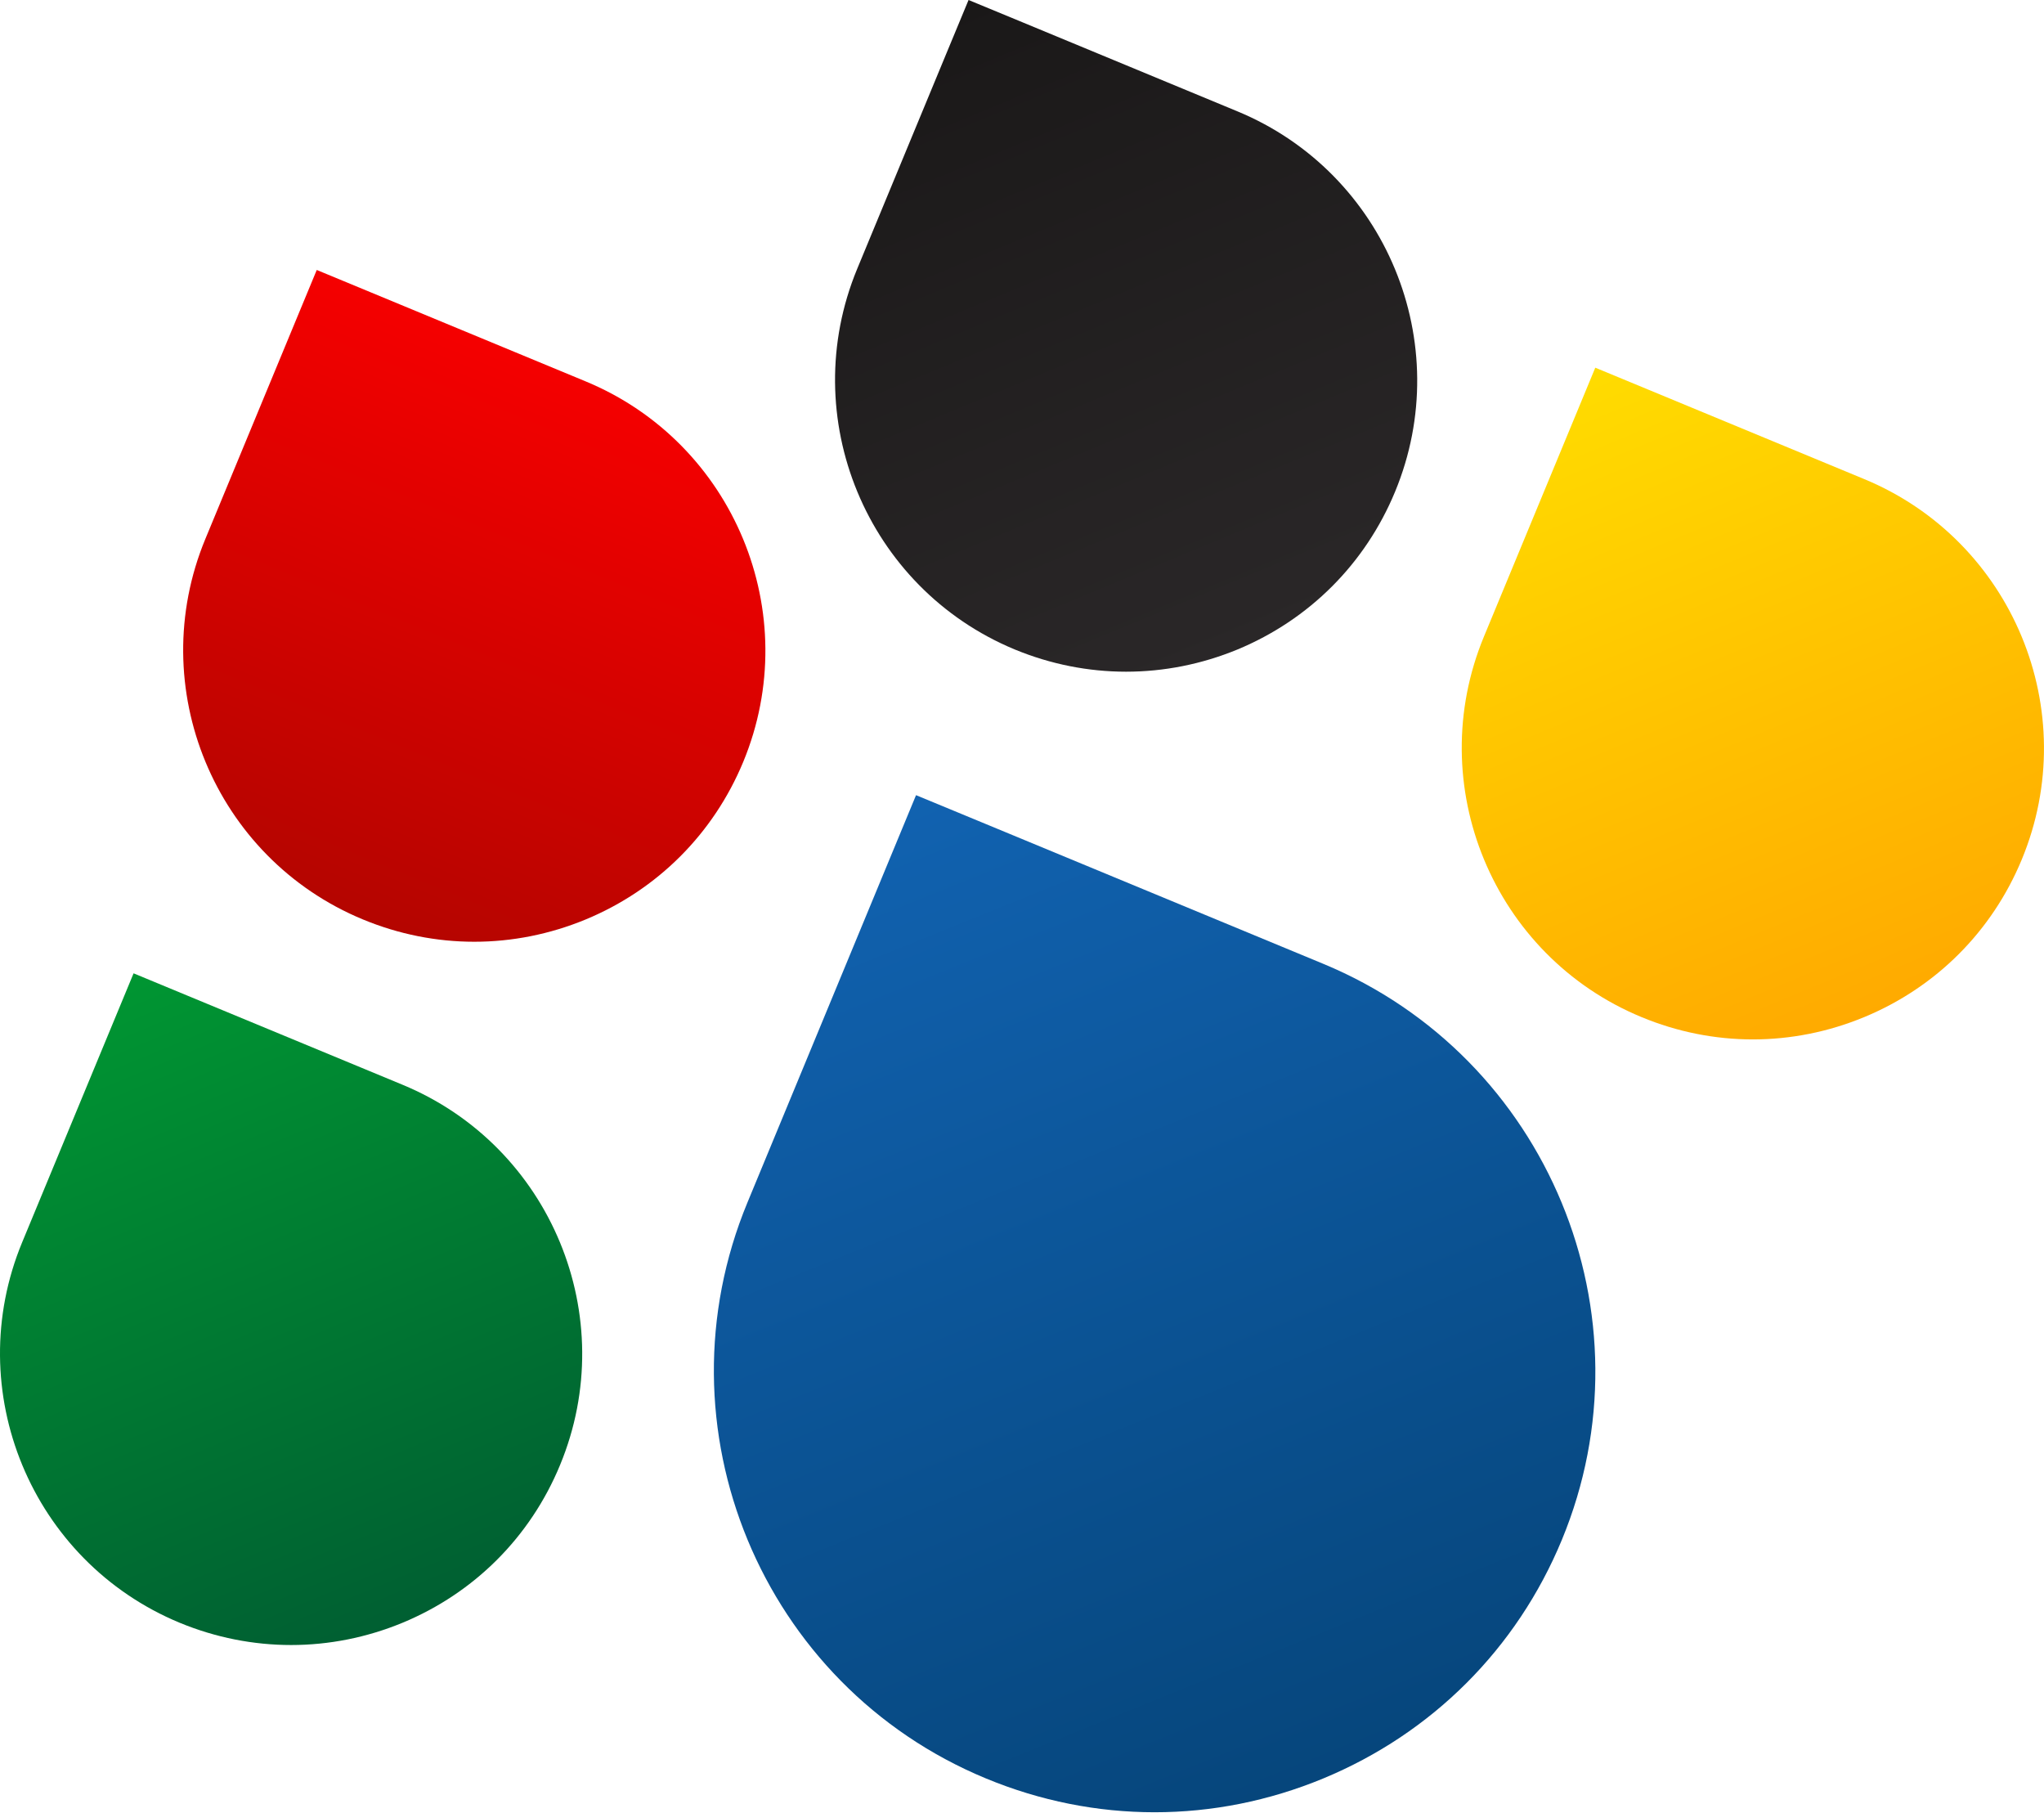
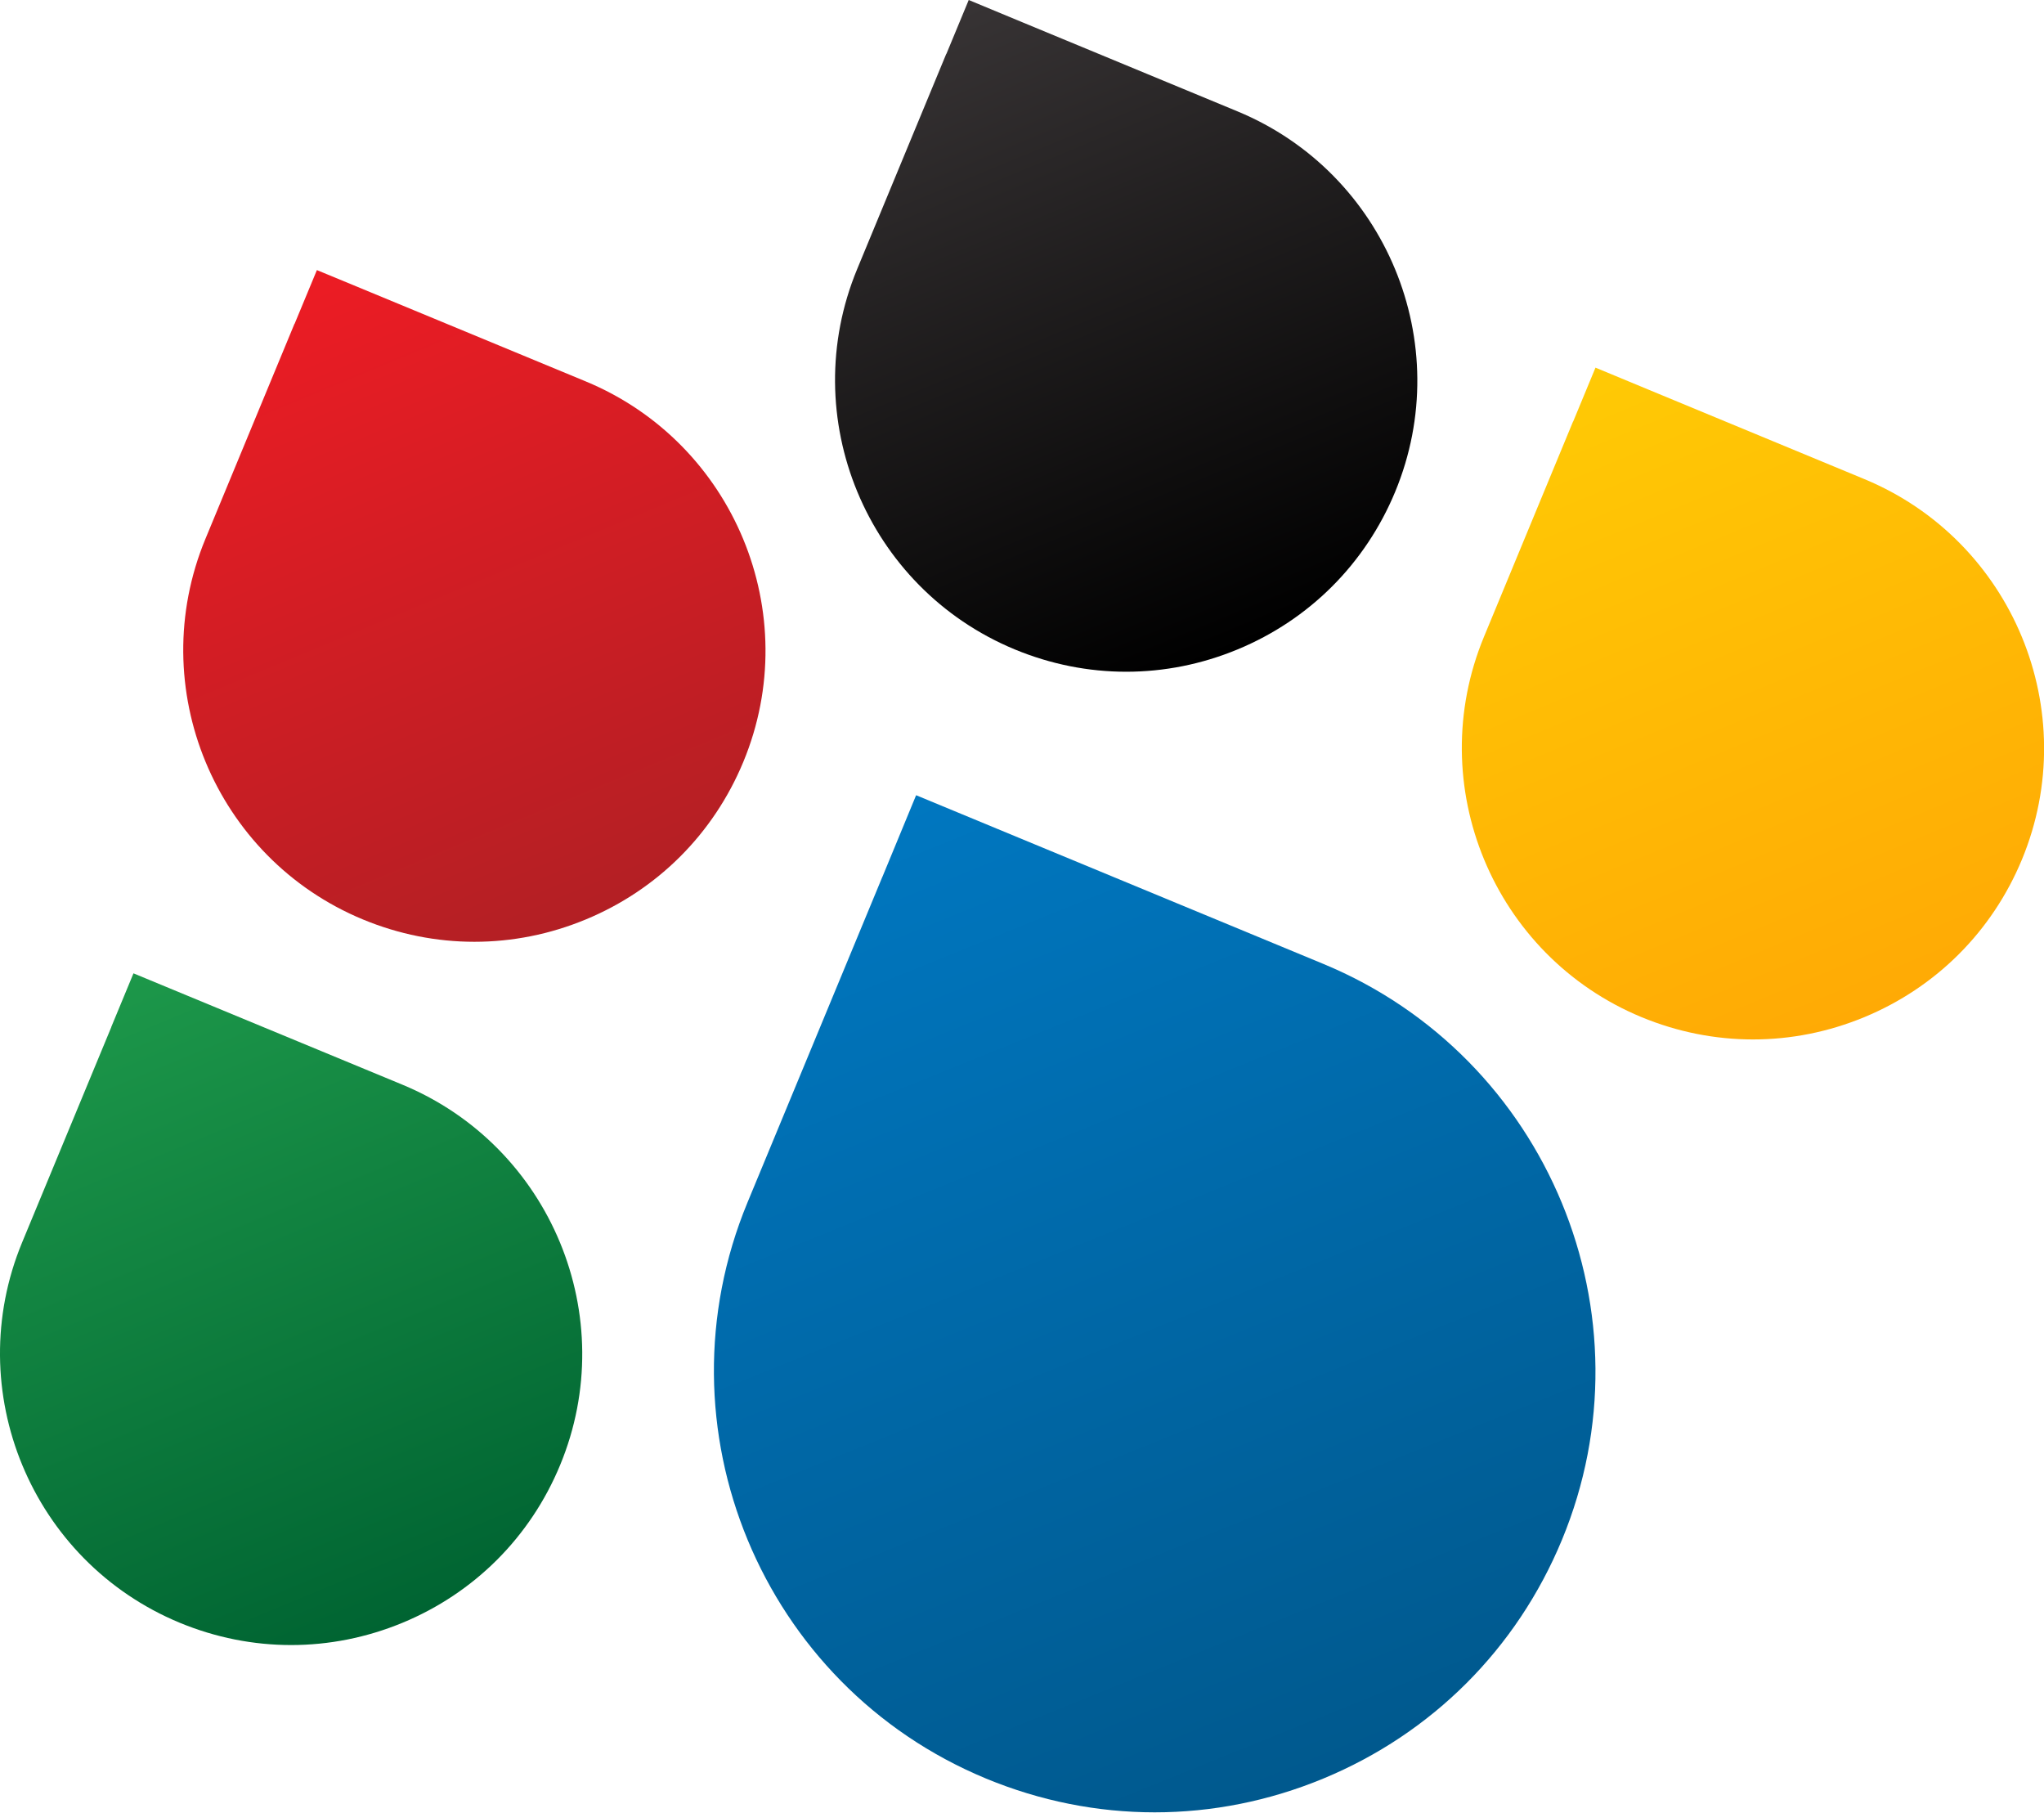
- <svg xmlns="http://www.w3.org/2000/svg" id="svg2" version="1.1" width="48.513" height="43.004" xml:space="preserve">
-   <defs id="defs6">
-     <clipPath clipPathUnits="userSpaceOnUse" id="clipPath16">
-       <path d="m 22.057,24.69 -2.56,-6.184 C 17.73,14.243 19.761,9.337 24.025,7.572 l 0,0 c 2.065,-0.856 4.34,-0.856 6.406,0 l 0,0 c 2.064,0.855 3.674,2.463 4.529,4.528 l 0,0 c 1.765,4.264 -0.267,9.169 -4.529,10.936 l 0,0 -6.183,2.561 -1.55,0.641 -0.641,-1.548 z" id="path18" />
-     </clipPath>
-     <linearGradient x1="0" y1="0" x2="1" y2="0" gradientUnits="userSpaceOnUse" gradientTransform="matrix(-7.731892,18.66648,-18.66648,-7.731892,30.84541,7.743075)" spreadMethod="pad" id="linearGradient24">
-       <stop style="stop-opacity:1;stop-color:#06467c" offset="0" id="stop26" />
-       <stop style="stop-opacity:1;stop-color:#1162b0" offset="1" id="stop28" />
-     </linearGradient>
-     <clipPath clipPathUnits="userSpaceOnUse" id="clipPath36">
-       <path d="M 35.172,33.331 33.48,29.246 c -1.166,-2.816 0.176,-6.056 2.993,-7.221 l 0,0 c 1.362,-0.565 2.865,-0.565 4.229,0 l 0,0 c 1.364,0.565 2.426,1.627 2.991,2.991 l 0,0 c 1.168,2.817 -0.174,6.056 -2.991,7.222 l 0,0 -4.085,1.692 -1.022,0.423 -0.423,-1.022 z" id="path38" />
-     </clipPath>
-     <linearGradient x1="0" y1="0" x2="1" y2="0" gradientUnits="userSpaceOnUse" gradientTransform="matrix(-5.106616,12.32834,-12.32834,-5.106616,40.97617,22.13855)" spreadMethod="pad" id="linearGradient44">
-       <stop style="stop-opacity:1;stop-color:#ffaa00" offset="0" id="stop46" />
-       <stop style="stop-opacity:1;stop-color:#ffdc00" offset="1" id="stop48" />
-     </linearGradient>
-     <clipPath clipPathUnits="userSpaceOnUse" id="clipPath56">
-       <path d="M 7.418,21.835 5.726,17.751 C 4.559,14.935 5.9,11.695 8.717,10.527 l 0,0 c 1.365,-0.563 2.866,-0.563 4.23,0 l 0,0 c 1.365,0.566 2.427,1.629 2.991,2.993 l 0,0 c 1.167,2.816 -0.174,6.056 -2.991,7.221 l 0,0 -4.085,1.692 -1.021,0.423 -0.423,-1.021 z" id="path58" />
-     </clipPath>
-     <linearGradient x1="0" y1="0" x2="1" y2="0" gradientUnits="userSpaceOnUse" gradientTransform="matrix(-5.106646,12.32841,-12.32841,-5.106646,13.22075,10.64185)" spreadMethod="pad" id="linearGradient64">
-       <stop style="stop-opacity:1;stop-color:#005f32" offset="0" id="stop66" />
-       <stop style="stop-opacity:1;stop-color:#009632" offset="1" id="stop68" />
-     </linearGradient>
-     <clipPath clipPathUnits="userSpaceOnUse" id="clipPath76">
-       <path d="M 23.271,40.311 21.58,36.228 c -1.165,-2.816 0.177,-6.056 2.992,-7.224 l 0,0 c 1.363,-0.563 2.865,-0.563 4.231,0 l 0,0 c 1.362,0.566 2.425,1.628 2.99,2.993 l 0,0 c 1.167,2.816 -0.176,6.055 -2.99,7.221 l 0,0 -4.084,1.692 -1.024,0.423 -0.424,-1.022 z" id="path78" />
-     </clipPath>
-     <linearGradient x1="0" y1="0" x2="1" y2="0" gradientUnits="userSpaceOnUse" gradientTransform="matrix(5.106622,-12.32836,12.32836,5.106622,23.9695,41.44734)" spreadMethod="pad" id="linearGradient84">
-       <stop style="stop-opacity:1;stop-color:#1a1818" offset="0" id="stop86" />
-       <stop style="stop-opacity:1;stop-color:#2a2728" offset="1" id="stop88" />
-     </linearGradient>
-     <clipPath clipPathUnits="userSpaceOnUse" id="clipPath96">
-       <path d="M 10.895,35.185 9.203,31.1 C 8.037,28.284 9.38,25.044 12.195,23.879 l 0,0 c 1.364,-0.565 2.866,-0.565 4.232,0 l 0,0 c 1.362,0.565 2.425,1.628 2.99,2.991 l 0,0 c 1.166,2.817 -0.176,6.056 -2.99,7.222 l 0,0 -4.084,1.692 -1.024,0.424 -0.424,-1.023 z" id="path98" />
-     </clipPath>
-     <linearGradient x1="0" y1="0" x2="1" y2="0" gradientUnits="userSpaceOnUse" gradientTransform="matrix(4.230429,10.21317,-10.21317,4.230429,11.921,23.99269)" spreadMethod="pad" id="linearGradient104">
-       <stop style="stop-opacity:1;stop-color:#b40500" offset="0" id="stop106" />
-       <stop style="stop-opacity:1;stop-color:#f50000" offset="1" id="stop108" />
-     </linearGradient>
+ <svg xmlns="http://www.w3.org/2000/svg" xmlns:xlink="http://www.w3.org/1999/xlink" version="1" width="50.549" height="44.81" viewBox="6.915 63.121 50.549 44.81" enable-background="new 6.915 63.121 50.549 44.81">
+   <defs>
+     <path id="a" d="M28.737 84.8L25.4 92.854c-2.3 5.553.346 11.942 5.9 14.242 2.69 1.114 5.652 1.114 8.342 0 2.69-1.114 4.785-3.21 5.9-5.9 2.3-5.552-.347-11.94-5.9-14.242l-8.055-3.336-2.016-.835-.833 2.017z" />
  </defs>
-   <g id="g10" transform="matrix(1.25,0,0,-1.25,-6.630883,51.66625)">
-     <g id="g12">
-       <g id="g14" clip-path="url(#clipPath16)">
-         <g id="g20">
-           <g id="g22">
-             <path d="m 22.057,24.69 -2.56,-6.184 C 17.73,14.243 19.761,9.337 24.025,7.572 l 0,0 c 2.065,-0.856 4.34,-0.856 6.406,0 l 0,0 c 2.064,0.855 3.674,2.463 4.529,4.528 l 0,0 c 1.765,4.264 -0.267,9.169 -4.529,10.936 l 0,0 -6.183,2.561 -1.55,0.641 -0.641,-1.548 z" style="fill:url(#linearGradient24);stroke:none" id="path30" />
-           </g>
-         </g>
-       </g>
-     </g>
-     <g id="g32">
-       <g id="g34" clip-path="url(#clipPath36)">
-         <g id="g40">
-           <g id="g42">
-             <path d="M 35.172,33.331 33.48,29.246 c -1.166,-2.816 0.176,-6.056 2.993,-7.221 l 0,0 c 1.362,-0.565 2.865,-0.565 4.229,0 l 0,0 c 1.364,0.565 2.426,1.627 2.991,2.991 l 0,0 c 1.168,2.817 -0.174,6.056 -2.991,7.222 l 0,0 -4.085,1.692 -1.022,0.423 -0.423,-1.022 z" style="fill:url(#linearGradient44);stroke:none" id="path50" />
-           </g>
-         </g>
-       </g>
-     </g>
-     <g id="g52">
-       <g id="g54" clip-path="url(#clipPath56)">
-         <g id="g60">
-           <g id="g62">
-             <path d="M 7.418,21.835 5.726,17.751 C 4.559,14.935 5.9,11.695 8.717,10.527 l 0,0 c 1.365,-0.563 2.866,-0.563 4.23,0 l 0,0 c 1.365,0.566 2.427,1.629 2.991,2.993 l 0,0 c 1.167,2.816 -0.174,6.056 -2.991,7.221 l 0,0 -4.085,1.692 -1.021,0.423 -0.423,-1.021 z" style="fill:url(#linearGradient64);stroke:none" id="path70" />
-           </g>
-         </g>
-       </g>
-     </g>
-     <g id="g72">
-       <g id="g74" clip-path="url(#clipPath76)">
-         <g id="g80">
-           <g id="g82">
-             <path d="M 23.271,40.311 21.58,36.228 c -1.165,-2.816 0.177,-6.056 2.992,-7.224 l 0,0 c 1.363,-0.563 2.865,-0.563 4.231,0 l 0,0 c 1.362,0.566 2.425,1.628 2.99,2.993 l 0,0 c 1.167,2.816 -0.176,6.055 -2.99,7.221 l 0,0 -4.084,1.692 -1.024,0.423 -0.424,-1.022 z" style="fill:url(#linearGradient84);stroke:none" id="path90" />
-           </g>
-         </g>
-       </g>
-     </g>
-     <g id="g92">
-       <g id="g94" clip-path="url(#clipPath96)">
-         <g id="g100">
-           <g id="g102">
-             <path d="M 10.895,35.185 9.203,31.1 C 8.037,28.284 9.38,25.044 12.195,23.879 l 0,0 c 1.364,-0.565 2.866,-0.565 4.232,0 l 0,0 c 1.362,0.565 2.425,1.628 2.99,2.991 l 0,0 c 1.166,2.817 -0.176,6.056 -2.99,7.222 l 0,0 -4.084,1.692 -1.024,0.424 -0.424,-1.023 z" style="fill:url(#linearGradient104);stroke:none" id="path110" />
-           </g>
-         </g>
-       </g>
-     </g>
-   </g>
+   <clipPath id="b">
+     <use xlink:href="#a" overflow="visible" />
+   </clipPath>
+   <linearGradient id="c" gradientUnits="userSpaceOnUse" x1="-155.052" y1="98.368" x2="-154.052" y2="98.368" gradientTransform="matrix(-10.071 -24.312 24.312 -10.071 -3912.845 -2672.135)">
+     <stop offset="0" stop-color="#00598E" />
+     <stop offset="1" stop-color="#0077C0" />
+   </linearGradient>
+   <path clip-path="url(#b)" fill="url(#c)" d="M26.723 116.957L14.11 86.507l30.108-12.472 12.612 30.452-30.107 12.47z" />
+   <defs>
+     <path id="d" d="M45.817 73.544l-2.202 5.32c-1.52 3.667.228 7.887 3.896 9.406 1.777.735 3.734.736 5.51 0 1.777-.736 3.16-2.12 3.897-3.896 1.52-3.668-.23-7.888-3.896-9.407l-5.32-2.204-1.33-.552-.552 1.333z" />
+   </defs>
+   <clipPath id="e">
+     <use xlink:href="#d" overflow="visible" />
+   </clipPath>
+   <linearGradient id="f" gradientUnits="userSpaceOnUse" x1="-161.171" y1="96.057" x2="-160.171" y2="96.057" gradientTransform="matrix(-6.651 -16.058 16.058 -6.651 -2561.057 -1861.185)">
+     <stop offset="0" stop-color="#FFAA05" />
+     <stop offset="1" stop-color="#FFCA05" />
+   </linearGradient>
+   <path clip-path="url(#e)" fill="url(#f)" d="M44.487 94.783l-8.33-20.112 19.886-8.235 8.33 20.112-19.886 8.236z" />
+   <defs>
+     <path id="g" d="M9.667 88.518l-2.204 5.32c-1.52 3.667.23 7.887 3.897 9.406 1.776.735 3.734.735 5.51 0 1.777-.736 3.16-2.12 3.896-3.896 1.52-3.667-.23-7.887-3.897-9.407l-5.32-2.202-1.333-.552-.55 1.328v.004z" />
+   </defs>
+   <clipPath id="h">
+     <use xlink:href="#g" overflow="visible" />
+   </clipPath>
+   <linearGradient id="i" gradientUnits="userSpaceOnUse" x1="-161.171" y1="96.06" x2="-160.171" y2="96.06" gradientTransform="matrix(-6.651 -16.058 16.058 -6.651 -2597.256 -1846.185)">
+     <stop offset="0" stop-color="#006432" />
+     <stop offset="1" stop-color="#1D984A" />
+   </linearGradient>
+   <path clip-path="url(#h)" fill="url(#i)" d="M8.338 109.757L.008 89.644l19.886-8.237 8.33 20.11-19.886 8.24z" />
+   <defs>
+     <path id="j" d="M30.317 64.452l-2.203 5.32c-1.52 3.667.23 7.887 3.897 9.406 1.778.736 3.734.736 5.51 0 1.777-.736 3.16-2.12 3.897-3.897 1.52-3.666-.23-7.885-3.896-9.405l-5.32-2.203-1.33-.552-.552 1.332z" />
+   </defs>
+   <clipPath id="k">
+     <use xlink:href="#j" overflow="visible" />
+   </clipPath>
+   <linearGradient id="l" gradientUnits="userSpaceOnUse" x1="-161.171" y1="96.057" x2="-160.171" y2="96.057" gradientTransform="matrix(-6.651 -16.058 16.058 -6.651 -2576.556 -1870.284)">
+     <stop offset="0" />
+     <stop offset="1" stop-color="#383435" />
+   </linearGradient>
+   <path clip-path="url(#k)" fill="url(#l)" d="M28.987 85.69l-8.33-20.112 19.886-8.235 8.33 20.112-19.886 8.236z" />
+   <defs>
+     <path id="m" d="M14.197 71.128l-2.203 5.32c-1.518 3.668.23 7.888 3.897 9.407 1.778.736 3.734.736 5.51 0 1.777-.736 3.16-2.12 3.897-3.897 1.52-3.667-.23-7.886-3.896-9.406l-5.32-2.203-1.33-.55-.552 1.33v-.002z" />
+   </defs>
+   <clipPath id="n">
+     <use xlink:href="#m" overflow="visible" />
+   </clipPath>
+   <linearGradient id="o" gradientUnits="userSpaceOnUse" x1="-161.171" y1="96.056" x2="-160.171" y2="96.056" gradientTransform="matrix(-6.651 -16.058 16.058 -6.651 -2592.656 -1863.584)">
+     <stop offset="0" stop-color="#B31F24" />
+     <stop offset="1" stop-color="#ED1C24" />
+   </linearGradient>
+   <path clip-path="url(#n)" fill="url(#o)" d="M12.87 92.368l-8.33-20.11 19.883-8.237 8.33 20.11L12.87 92.37z" />
</svg>
